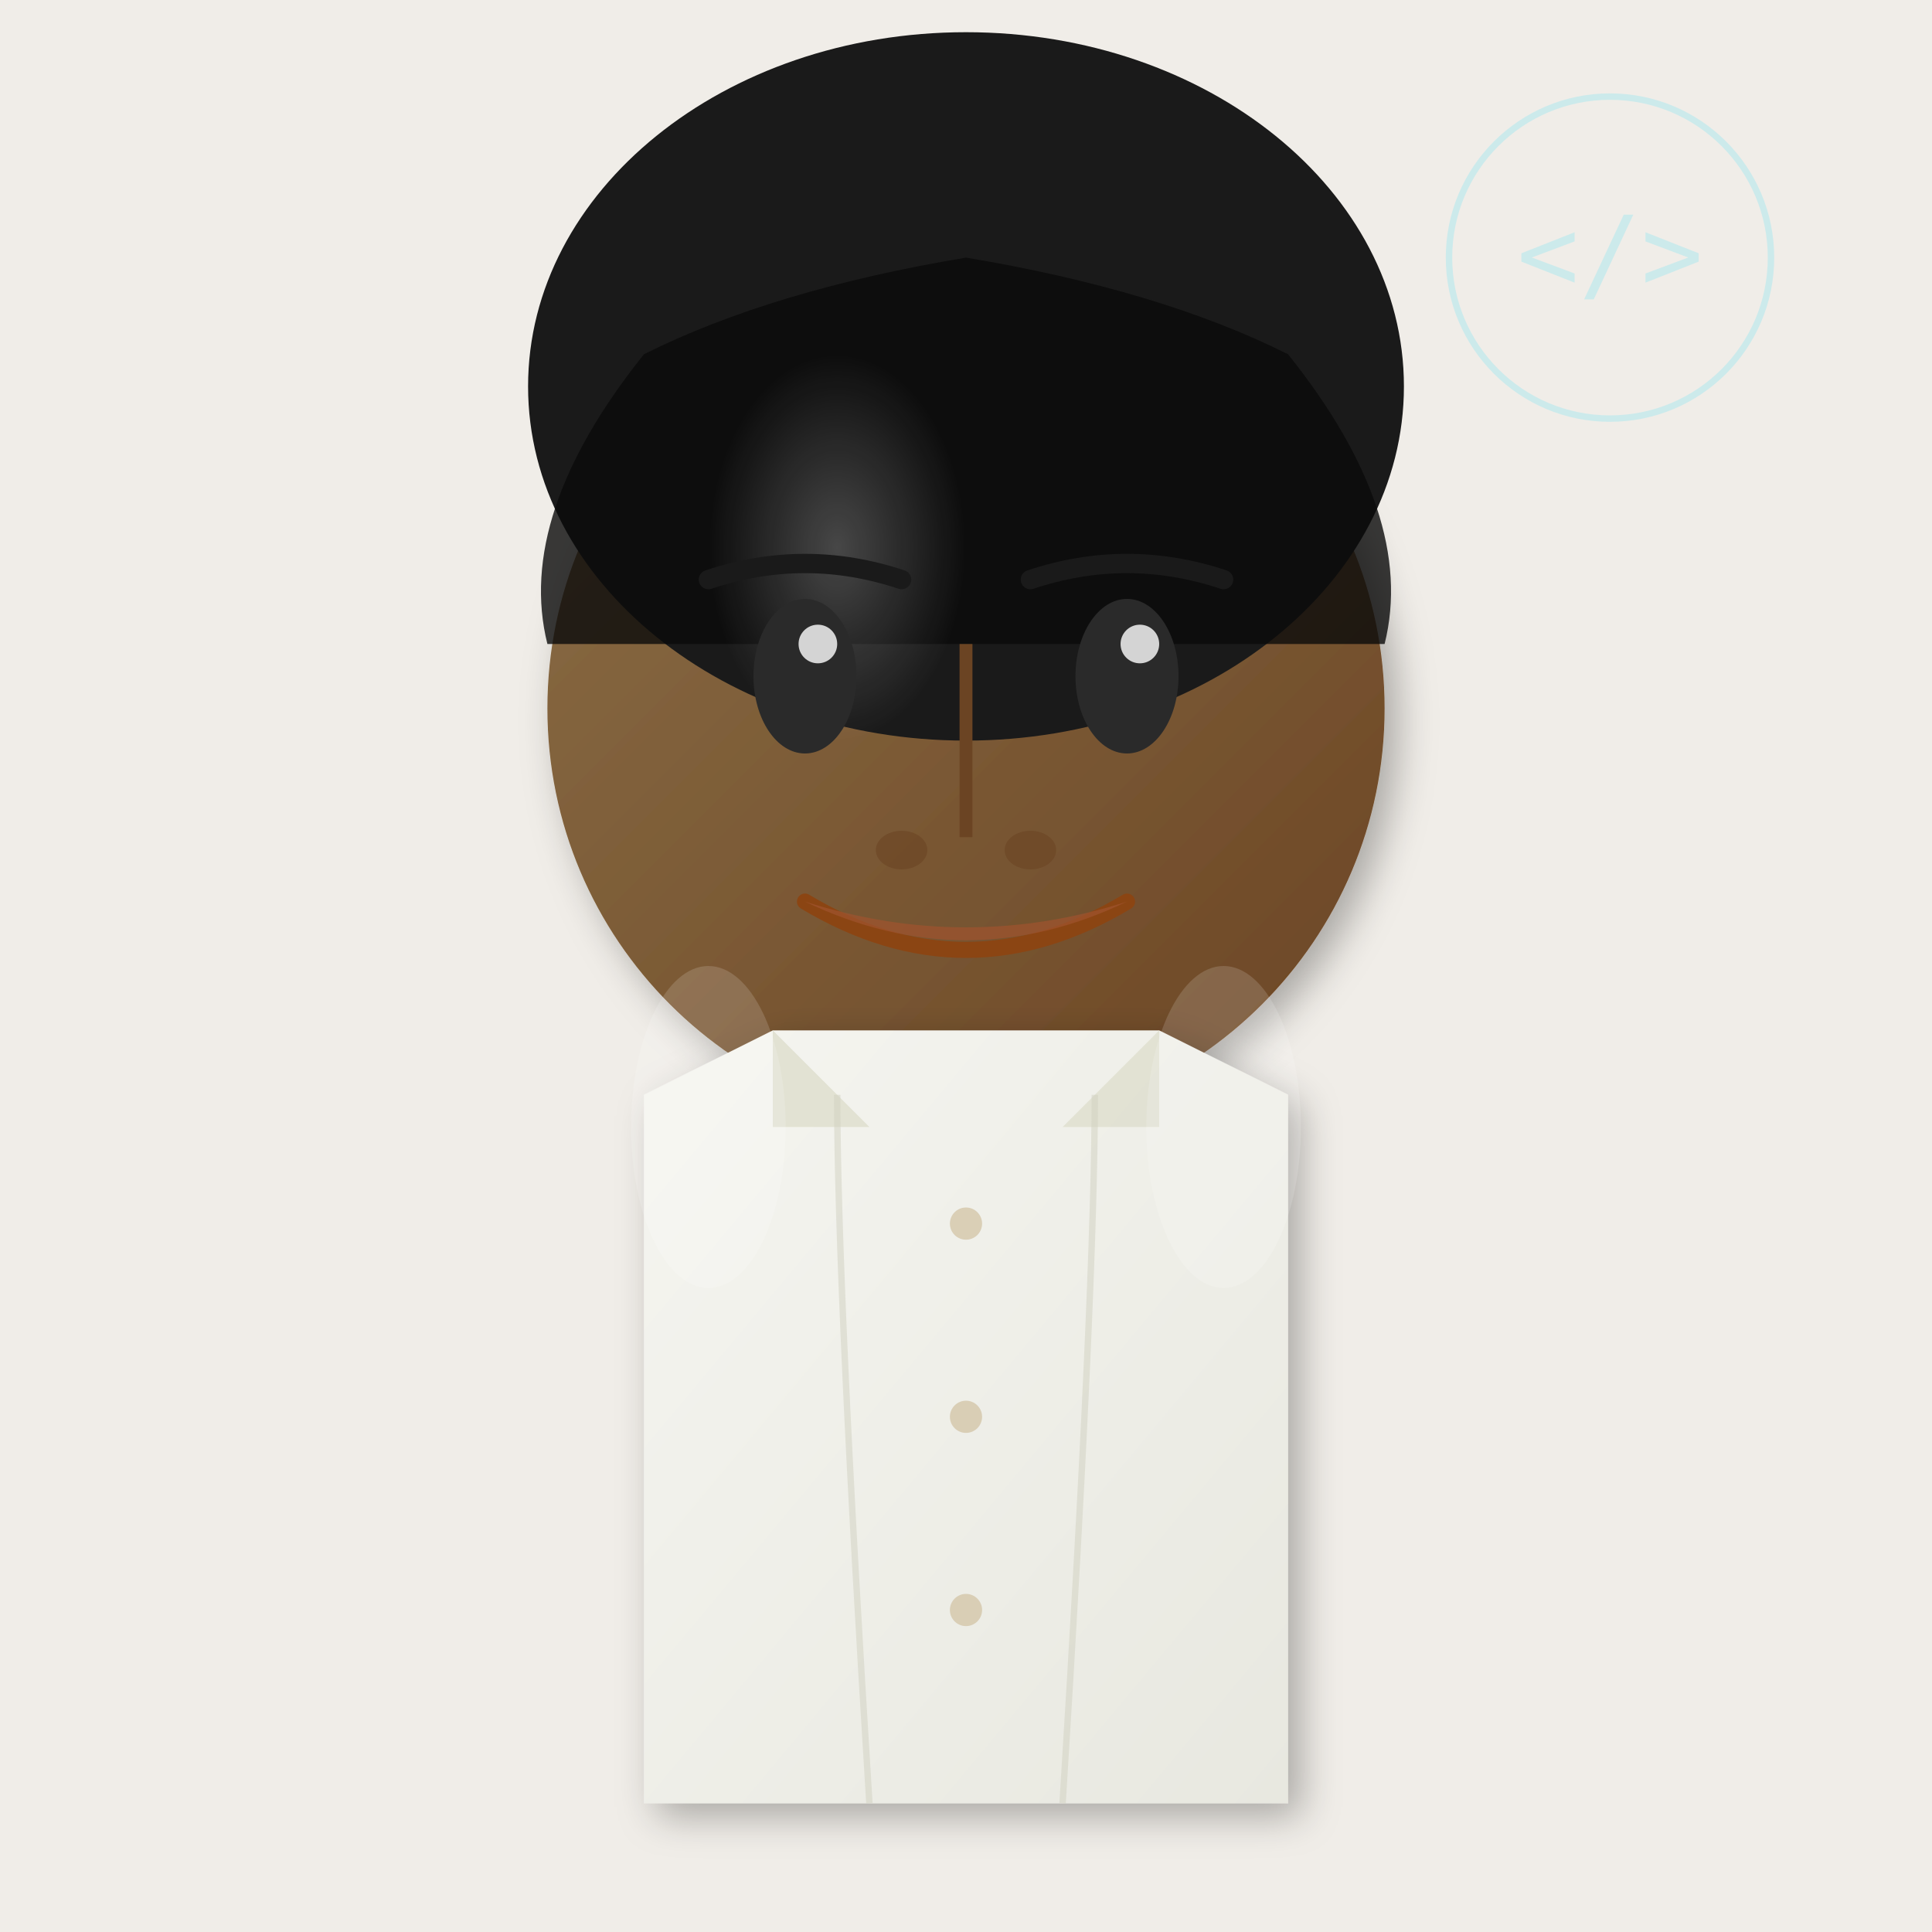
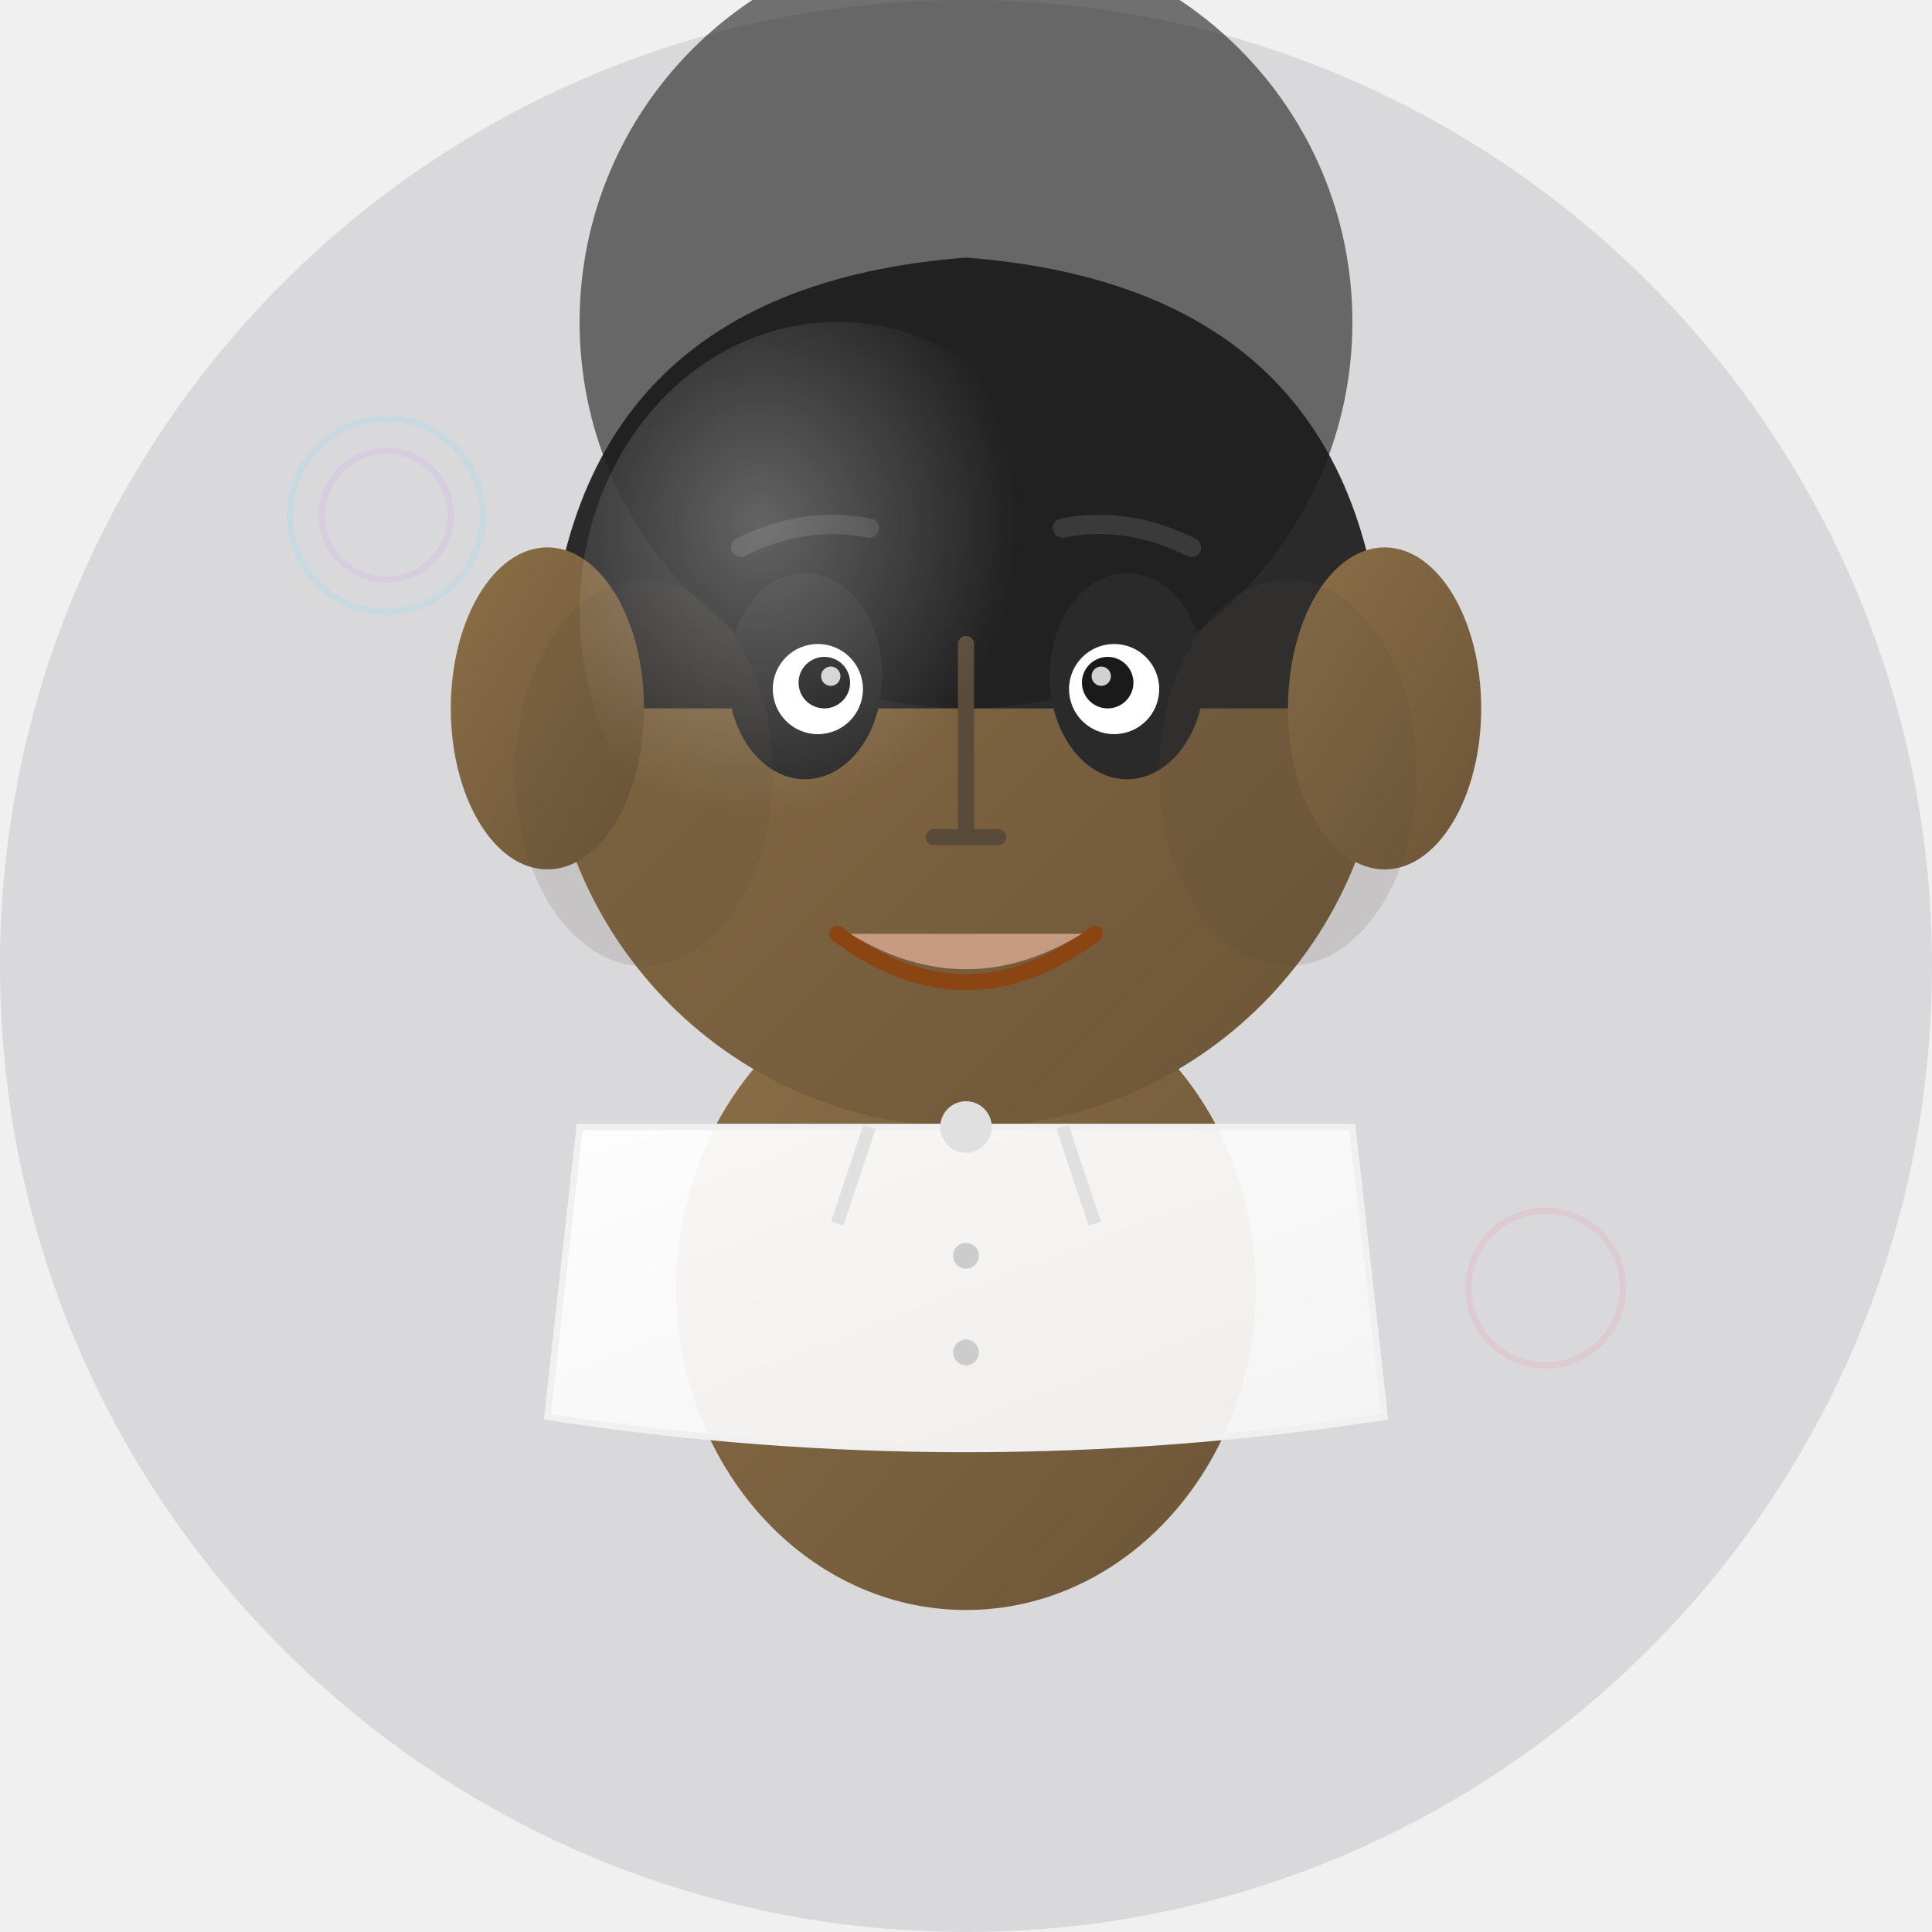
<svg xmlns="http://www.w3.org/2000/svg" viewBox="0 0 300 300">
  <defs>
    <linearGradient id="skinGradient" x1="0%" y1="0%" x2="100%" y2="100%">
      <stop offset="0%" style="stop-color:#8B6F47;stop-opacity:1" />
-       <stop offset="100%" style="stop-color:#6B4423;stop-opacity:1" />
+       <stop offset="100%" style="stop-color:#6B5437;stop-opacity:1" />
    </linearGradient>
    <linearGradient id="shirtGradient" x1="0%" y1="0%" x2="100%" y2="100%">
-       <stop offset="0%" style="stop-color:#F5F5F0;stop-opacity:1" />
-       <stop offset="100%" style="stop-color:#E8E8E0;stop-opacity:1" />
+       <stop offset="0%" style="stop-color:#ffffff;stop-opacity:0.95" />
+       <stop offset="100%" style="stop-color:#f5f5f5;stop-opacity:0.95" />
    </linearGradient>
-     <filter id="shadow">
-       <feDropShadow dx="2" dy="2" stdDeviation="3" flood-opacity="0.3" />
-     </filter>
-     <radialGradient id="highlightGradient">
-       <stop offset="0%" style="stop-color:#ffffff;stop-opacity:0.6" />
+     <radialGradient id="gloss" cx="35%" cy="35%">
+       <stop offset="0%" style="stop-color:#ffffff;stop-opacity:0.3" />
      <stop offset="100%" style="stop-color:#ffffff;stop-opacity:0" />
    </radialGradient>
  </defs>
-   <rect width="300" height="300" fill="#f0e8d8" opacity="0.3" />
-   <rect x="120" y="160" width="60" height="40" fill="url(#skinGradient)" opacity="0.95" />
-   <circle cx="150" cy="110" r="65" fill="url(#skinGradient)" filter="url(#shadow)" />
-   <ellipse cx="150" cy="60" rx="68" ry="55" fill="#1a1a1a" />
-   <path d="M 85 100 Q 80 80 100 55 Q 120 45 150 40 Q 180 45 200 55 Q 220 80 215 100" fill="#0a0a0a" opacity="0.8" />
-   <ellipse cx="130" cy="85" rx="20" ry="30" fill="url(#highlightGradient)" opacity="0.4" />
-   <ellipse cx="125" cy="105" rx="8" ry="12" fill="#2a2a2a" />
-   <ellipse cx="175" cy="105" rx="8" ry="12" fill="#2a2a2a" />
-   <circle cx="127" cy="100" r="3" fill="#ffffff" opacity="0.8" />
-   <circle cx="177" cy="100" r="3" fill="#ffffff" opacity="0.8" />
-   <path d="M 110 90 Q 125 85 140 90" stroke="#1a1a1a" stroke-width="3" fill="none" stroke-linecap="round" />
-   <path d="M 160 90 Q 175 85 190 90" stroke="#1a1a1a" stroke-width="3" fill="none" stroke-linecap="round" />
-   <path d="M 150 100 L 150 130" stroke="#6B4423" stroke-width="2" fill="none" />
-   <ellipse cx="140" cy="132" rx="4" ry="3" fill="#6B4423" opacity="0.6" />
-   <ellipse cx="160" cy="132" rx="4" ry="3" fill="#6B4423" opacity="0.6" />
-   <path d="M 125 140 Q 150 155 175 140" stroke="#8B4513" stroke-width="2.5" fill="none" stroke-linecap="round" />
-   <path d="M 125 140 Q 150 152 175 140 Q 150 148 125 140" fill="#A0522D" opacity="0.7" />
-   <path d="M 100 170 L 120 160 L 180 160 L 200 170 L 200 280 L 100 280 Z" fill="url(#shirtGradient)" filter="url(#shadow)" />
-   <polygon points="120,160 135,175 120,175" fill="#E0E0D0" opacity="0.9" />
-   <polygon points="180,160 165,175 180,175" fill="#E0E0D0" opacity="0.9" />
-   <circle cx="150" cy="190" r="2.5" fill="#D0C0A0" opacity="0.7" />
-   <circle cx="150" cy="220" r="2.5" fill="#D0C0A0" opacity="0.7" />
-   <circle cx="150" cy="250" r="2.5" fill="#D0C0A0" opacity="0.7" />
-   <path d="M 130 170 Q 130 200 135 280" stroke="#D0D0C0" stroke-width="1" fill="none" opacity="0.5" />
-   <path d="M 170 170 Q 170 200 165 280" stroke="#D0D0C0" stroke-width="1" fill="none" opacity="0.5" />
-   <ellipse cx="110" cy="175" rx="12" ry="25" fill="#ffffff" opacity="0.15" />
-   <ellipse cx="190" cy="175" rx="12" ry="25" fill="#ffffff" opacity="0.15" />
-   <g opacity="0.15">
-     <circle cx="250" cy="40" r="25" fill="none" stroke="#00d9ff" stroke-width="1" />
-     <text x="250" y="45" font-family="monospace" font-size="16" fill="#00d9ff" text-anchor="middle">&lt;/&gt;</text>
+   <circle cx="150" cy="150" r="150" fill="#0a0e27" opacity="0.1" />
+   <ellipse cx="150" cy="200" rx="45" ry="50" fill="url(#skinGradient)" />
+   <circle cx="150" cy="110" r="65" fill="url(#skinGradient)" />
+   <path d="M 85 110 Q 85 45 150 40 Q 215 45 215 110" fill="#2a2a2a" />
+   <circle cx="150" cy="50" r="60" fill="#1a1a1a" opacity="0.6" />
+   <ellipse cx="85" cy="110" rx="15" ry="25" fill="url(#skinGradient)" />
+   <ellipse cx="215" cy="110" rx="15" ry="25" fill="url(#skinGradient)" />
+   <ellipse cx="125" cy="105" rx="12" ry="16" fill="#2a2a2a" />
+   <circle cx="127" cy="107" r="7" fill="#ffffff" />
+   <circle cx="128" cy="106" r="4" fill="#1a1a1a" />
+   <circle cx="129" cy="105" r="1.5" fill="#ffffff" opacity="0.8" />
+   <ellipse cx="175" cy="105" rx="12" ry="16" fill="#2a2a2a" />
+   <circle cx="173" cy="107" r="7" fill="#ffffff" />
+   <circle cx="172" cy="106" r="4" fill="#1a1a1a" />
+   <circle cx="171" cy="105" r="1.5" fill="#ffffff" opacity="0.8" />
+   <path d="M 115 85 Q 125 80 135 82" stroke="#3a3a3a" stroke-width="3" fill="none" stroke-linecap="round" />
+   <path d="M 165 82 Q 175 80 185 85" stroke="#3a3a3a" stroke-width="3" fill="none" stroke-linecap="round" />
+   <path d="M 150 100 L 150 130 M 145 130 L 155 130" stroke="#5a4a3a" stroke-width="2.5" fill="none" stroke-linecap="round" />
+   <path d="M 130 145 Q 150 160 170 145" stroke="#8B4513" stroke-width="2.5" fill="none" stroke-linecap="round" />
+   <path d="M 132 145 Q 150 156 168 145" fill="#E8B5A0" opacity="0.7" />
+   <ellipse cx="100" cy="120" rx="20" ry="30" fill="#5a4a3a" opacity="0.15" />
+   <ellipse cx="200" cy="120" rx="20" ry="30" fill="#5a4a3a" opacity="0.15" />
+   <path d="M 90 175 L 85 220 Q 150 230 215 220 L 210 175 Z" fill="url(#shirtGradient)" stroke="#f0f0f0" stroke-width="1" />
+   <path d="M 135 175 L 130 190 M 165 175 L 170 190" stroke="#e0e0e0" stroke-width="2" fill="none" />
+   <circle cx="150" cy="175" r="4" fill="#e0e0e0" />
+   <circle cx="150" cy="195" r="2" fill="#cccccc" />
+   <circle cx="150" cy="210" r="2" fill="#cccccc" />
+   <ellipse cx="130" cy="95" rx="40" ry="45" fill="url(#gloss)" />
+   <g opacity="0.08">
+     <circle cx="60" cy="80" r="15" fill="none" stroke="#00d9ff" stroke-width="1" />
+     <circle cx="60" cy="80" r="10" fill="none" stroke="#b344ff" stroke-width="1" />
+     <circle cx="240" cy="200" r="12" fill="none" stroke="#ff344f" stroke-width="1" />
  </g>
</svg>
